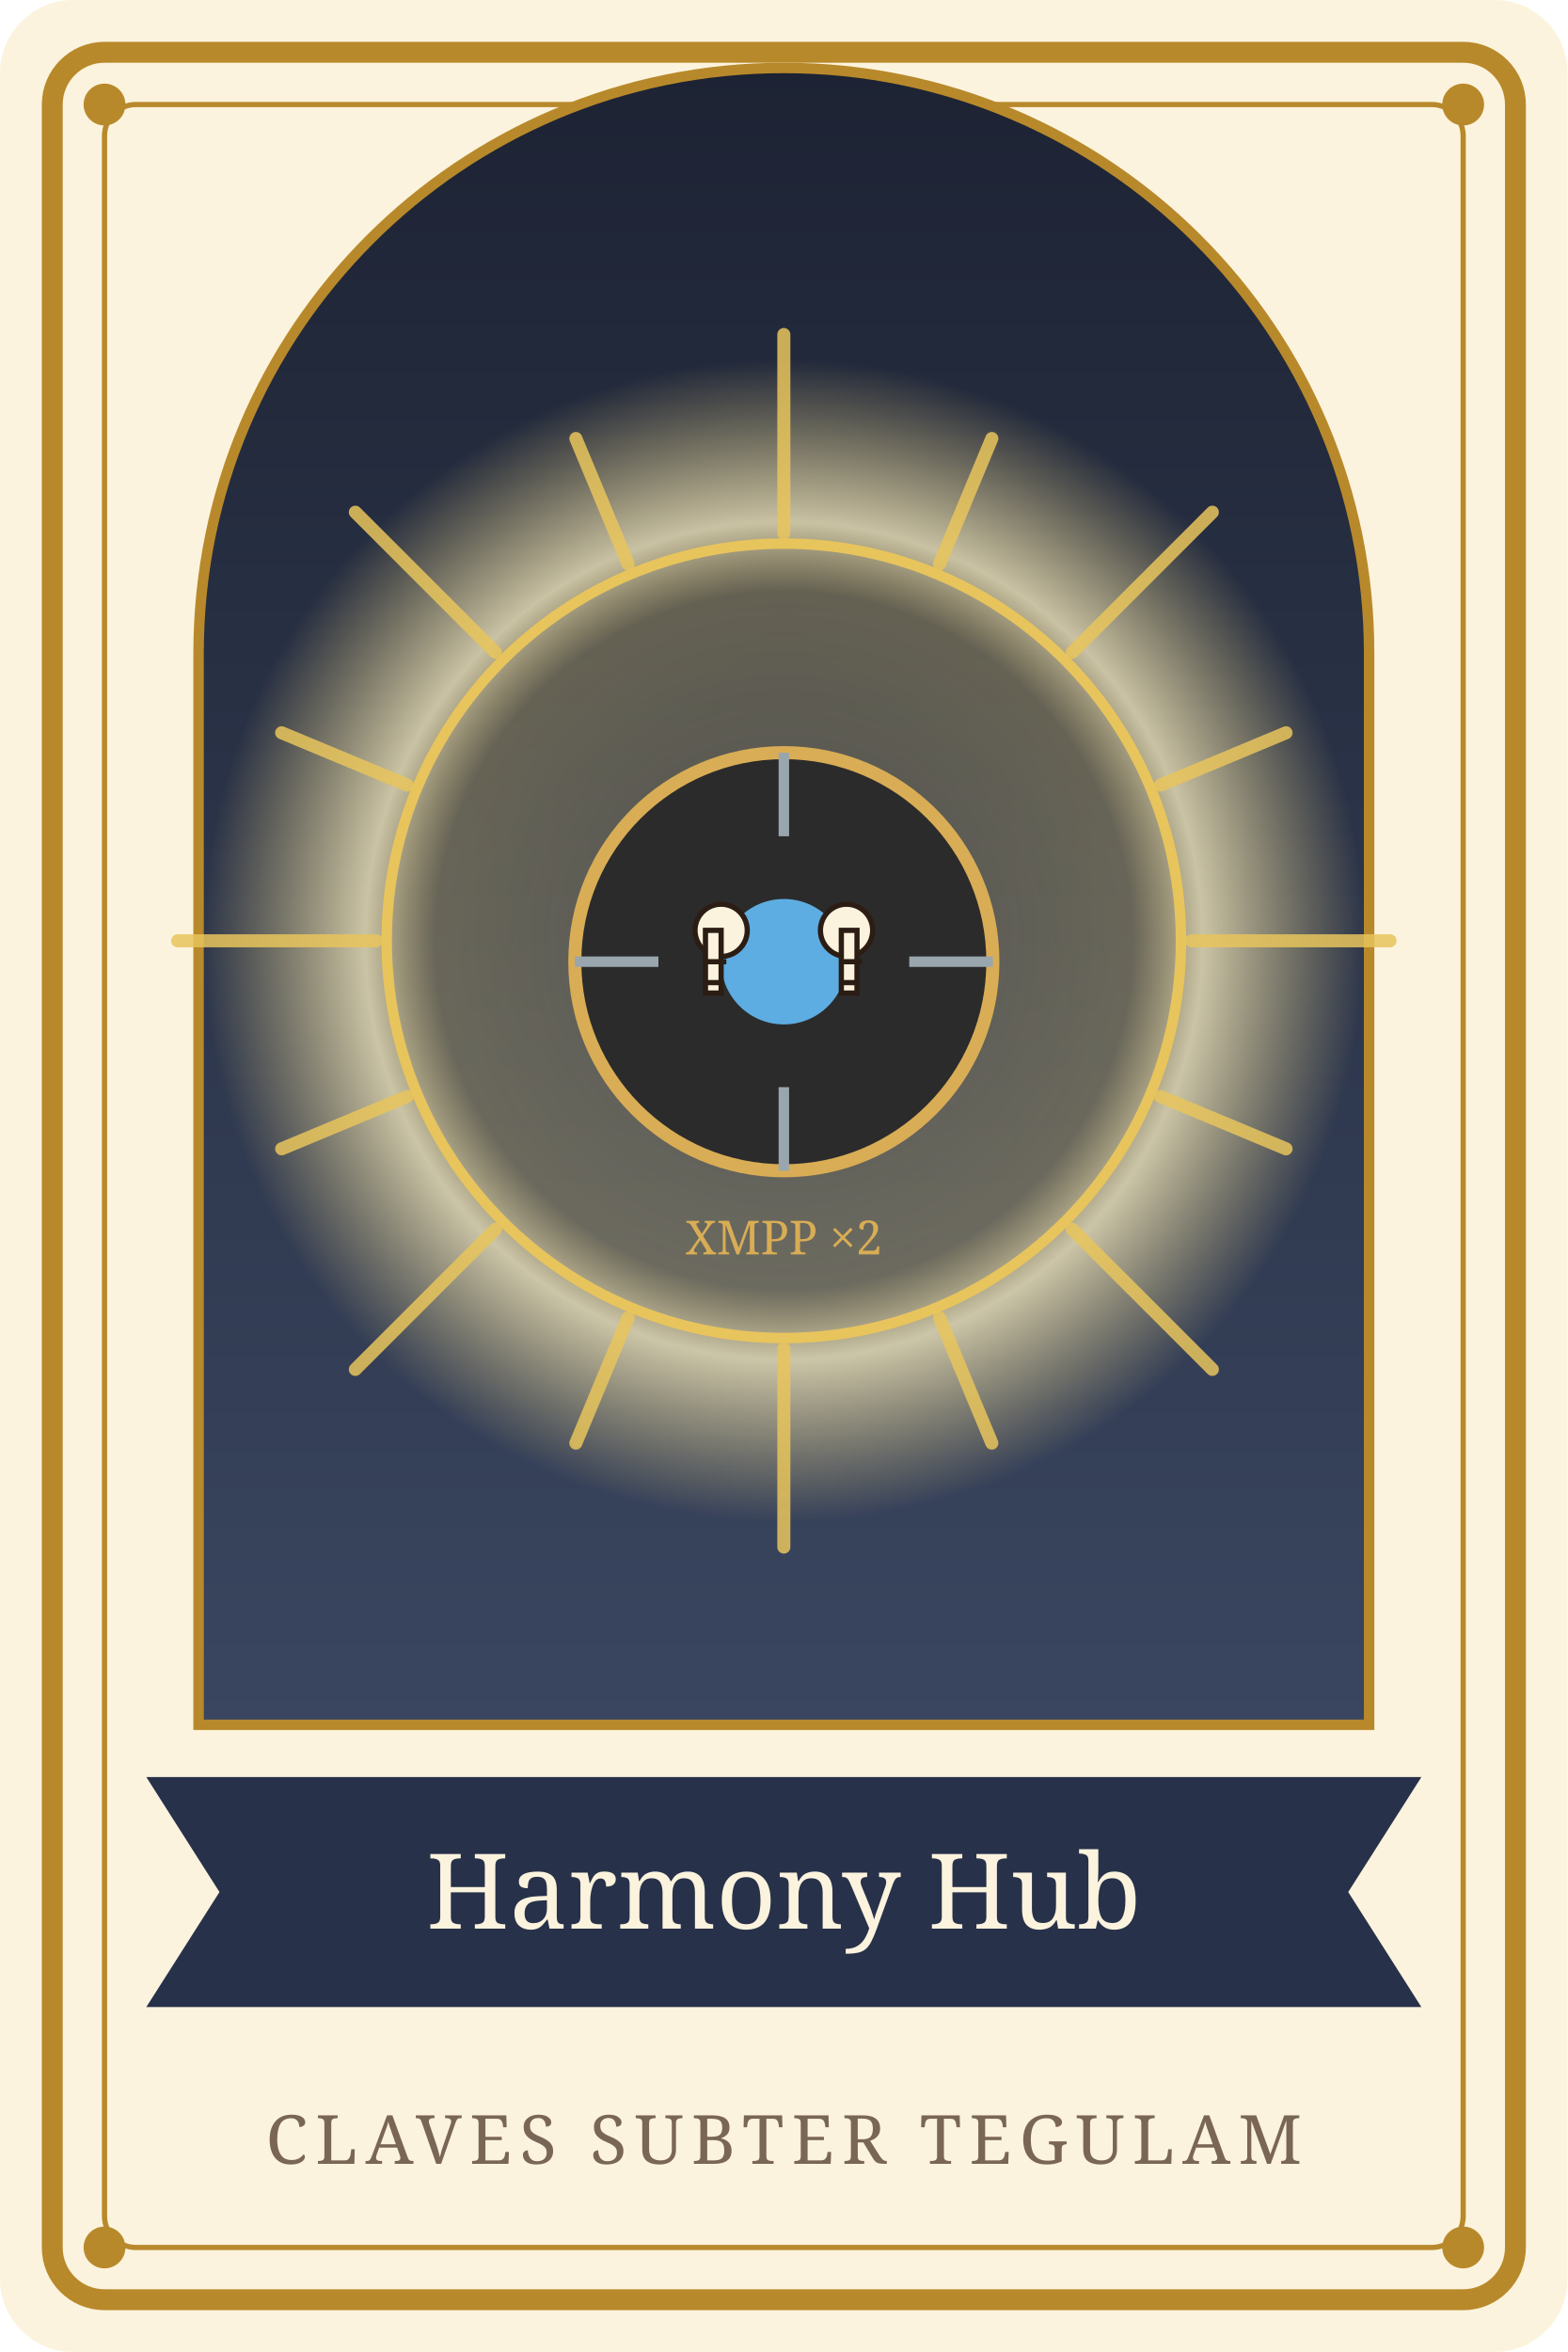
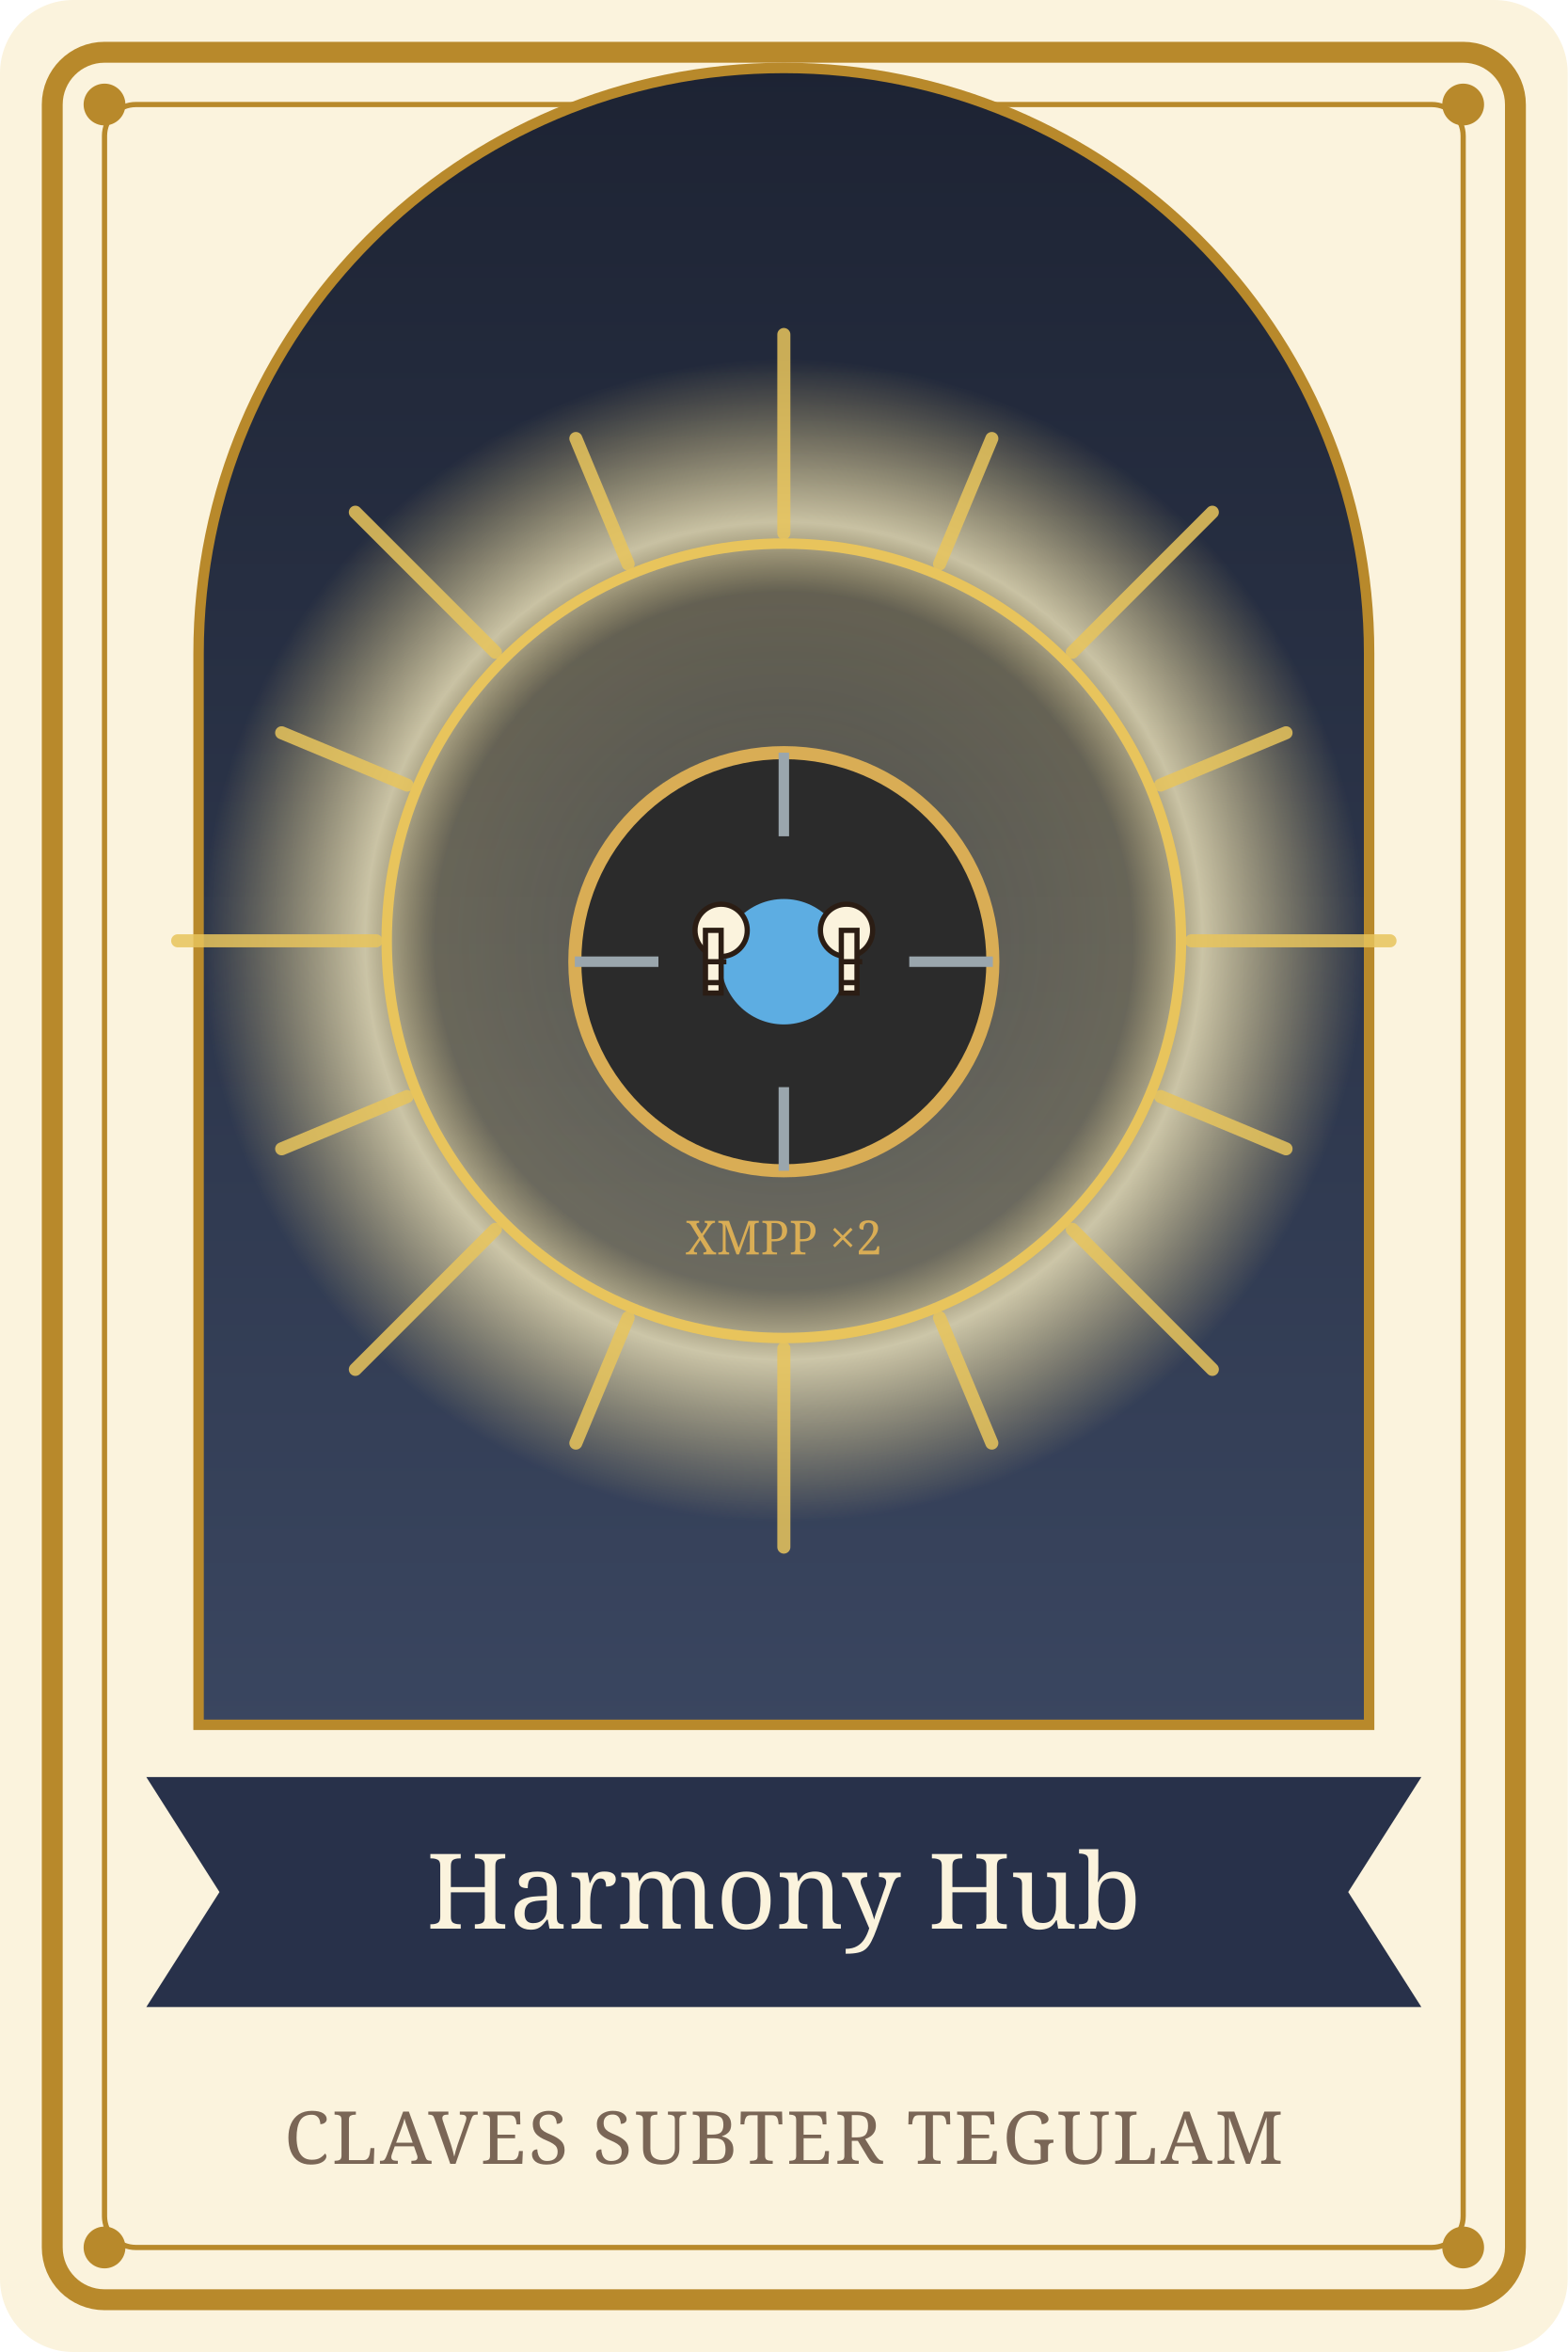
<svg xmlns="http://www.w3.org/2000/svg" viewBox="0 0 300 450" role="img" aria-label="Harmony Hub">
  <defs>
    <radialGradient id="s-harmony-hub-halo">
      <stop offset="0%" stop-color="#f5d77a" stop-opacity="0.18" />
      <stop offset="60%" stop-color="#f5d77a" stop-opacity="0.3" />
      <stop offset="72%" stop-color="#fff3c4" stop-opacity="0.75" />
      <stop offset="100%" stop-color="#f5d77a" stop-opacity="0" />
    </radialGradient>
    <linearGradient id="s-harmony-hub-niche" x1="0" y1="0" x2="0" y2="1">
      <stop offset="0%" stop-color="#1d2333" />
      <stop offset="100%" stop-color="#3a4660" />
    </linearGradient>
  </defs>
  <rect width="300" height="450" rx="14" fill="#fbf3dd" />
  <rect x="10" y="10" width="280" height="430" rx="10" fill="none" stroke="#b8892b" stroke-width="4" />
  <rect x="20" y="20" width="260" height="410" rx="6" fill="none" stroke="#b8892b" stroke-width="1" />
  <g fill="#b8892b">
    <circle cx="20" cy="20" r="4" />
    <circle cx="280" cy="20" r="4" />
    <circle cx="20" cy="430" r="4" />
    <circle cx="280" cy="430" r="4" />
  </g>
  <path d="M38 330 V125 A112 112 0 0 1 262 125 V330 Z" fill="url(#s-harmony-hub-niche)" stroke="#b8892b" stroke-width="2" />
  <circle cx="150" cy="180" r="112" fill="url(#s-harmony-hub-halo)" />
  <g stroke="#e8c45c" stroke-width="2.5" stroke-linecap="round" opacity="0.85">
    <line x1="228.0" y1="180.0" x2="266.0" y2="180.0" />
    <line x1="222.1" y1="209.8" x2="246.1" y2="219.8" />
    <line x1="205.2" y1="235.2" x2="232.0" y2="262.0" />
    <line x1="179.8" y1="252.1" x2="189.8" y2="276.1" />
    <line x1="150.0" y1="258.0" x2="150.0" y2="296.0" />
    <line x1="120.2" y1="252.1" x2="110.2" y2="276.1" />
    <line x1="94.8" y1="235.2" x2="68.0" y2="262.0" />
    <line x1="77.9" y1="209.8" x2="53.9" y2="219.8" />
    <line x1="72.0" y1="180.0" x2="34.0" y2="180.0" />
    <line x1="77.9" y1="150.2" x2="53.9" y2="140.2" />
    <line x1="94.8" y1="124.8" x2="68.0" y2="98.0" />
    <line x1="120.2" y1="107.9" x2="110.2" y2="83.9" />
    <line x1="150.0" y1="102.0" x2="150.0" y2="64.0" />
    <line x1="179.8" y1="107.9" x2="189.8" y2="83.9" />
    <line x1="205.2" y1="124.8" x2="232.0" y2="98.0" />
    <line x1="222.1" y1="150.2" x2="246.1" y2="140.2" />
  </g>
  <circle cx="150" cy="180" r="76" fill="none" stroke="#e8c45c" stroke-width="2" />
  <g>
    <circle cx="150" cy="184" r="40" fill="#2b2b2b" stroke="#d9ad55" stroke-width="2.5" />
    <circle cx="150" cy="184" r="12" fill="#5dade2" />
    <g stroke="#9aa6ad" stroke-width="2" fill="none">
      <path d="M150 144 V160 M150 208 V224 M110 184 H126 M174 184 H190" />
    </g>
    <g fill="#fbf3dd" stroke="#2b1d14" stroke-width="1">
      <circle cx="138" cy="178" r="5" />
      <rect x="135" y="178" width="3" height="12" />
      <path d="M135 184 h4 M135 188 h3" />
      <circle cx="162" cy="178" r="5" />
      <rect x="161" y="178" width="3" height="12" />
      <path d="M161 184 h4 M161 188 h3" />
    </g>
    <text x="150" y="240" text-anchor="middle" font-family="'EB Garamond', Georgia, serif" font-size="9" fill="#d9ad55">XMPP ×2</text>
  </g>
  <path d="M28 340 h244 l-14 22 l14 22 h-244 l14 -22 z" fill="#28314a" />
  <text x="150" y="369" text-anchor="middle" font-family="'EB Garamond', Georgia, serif" font-size="20" fill="#fbf3dd">Harmony Hub</text>
-   <text x="150" y="414" text-anchor="middle" font-family="'EB Garamond', Georgia, serif" font-size="13" letter-spacing="1.5" fill="#7a6656">CLAVES SUBTER TEGULAM</text>
+   <text x="150" y="414" text-anchor="middle" font-family="'EB Garamond', Georgia, serif" font-size="14.0" letter-spacing="0.5" fill="#7a6656">CLAVES SUBTER TEGULAM</text>
</svg>
